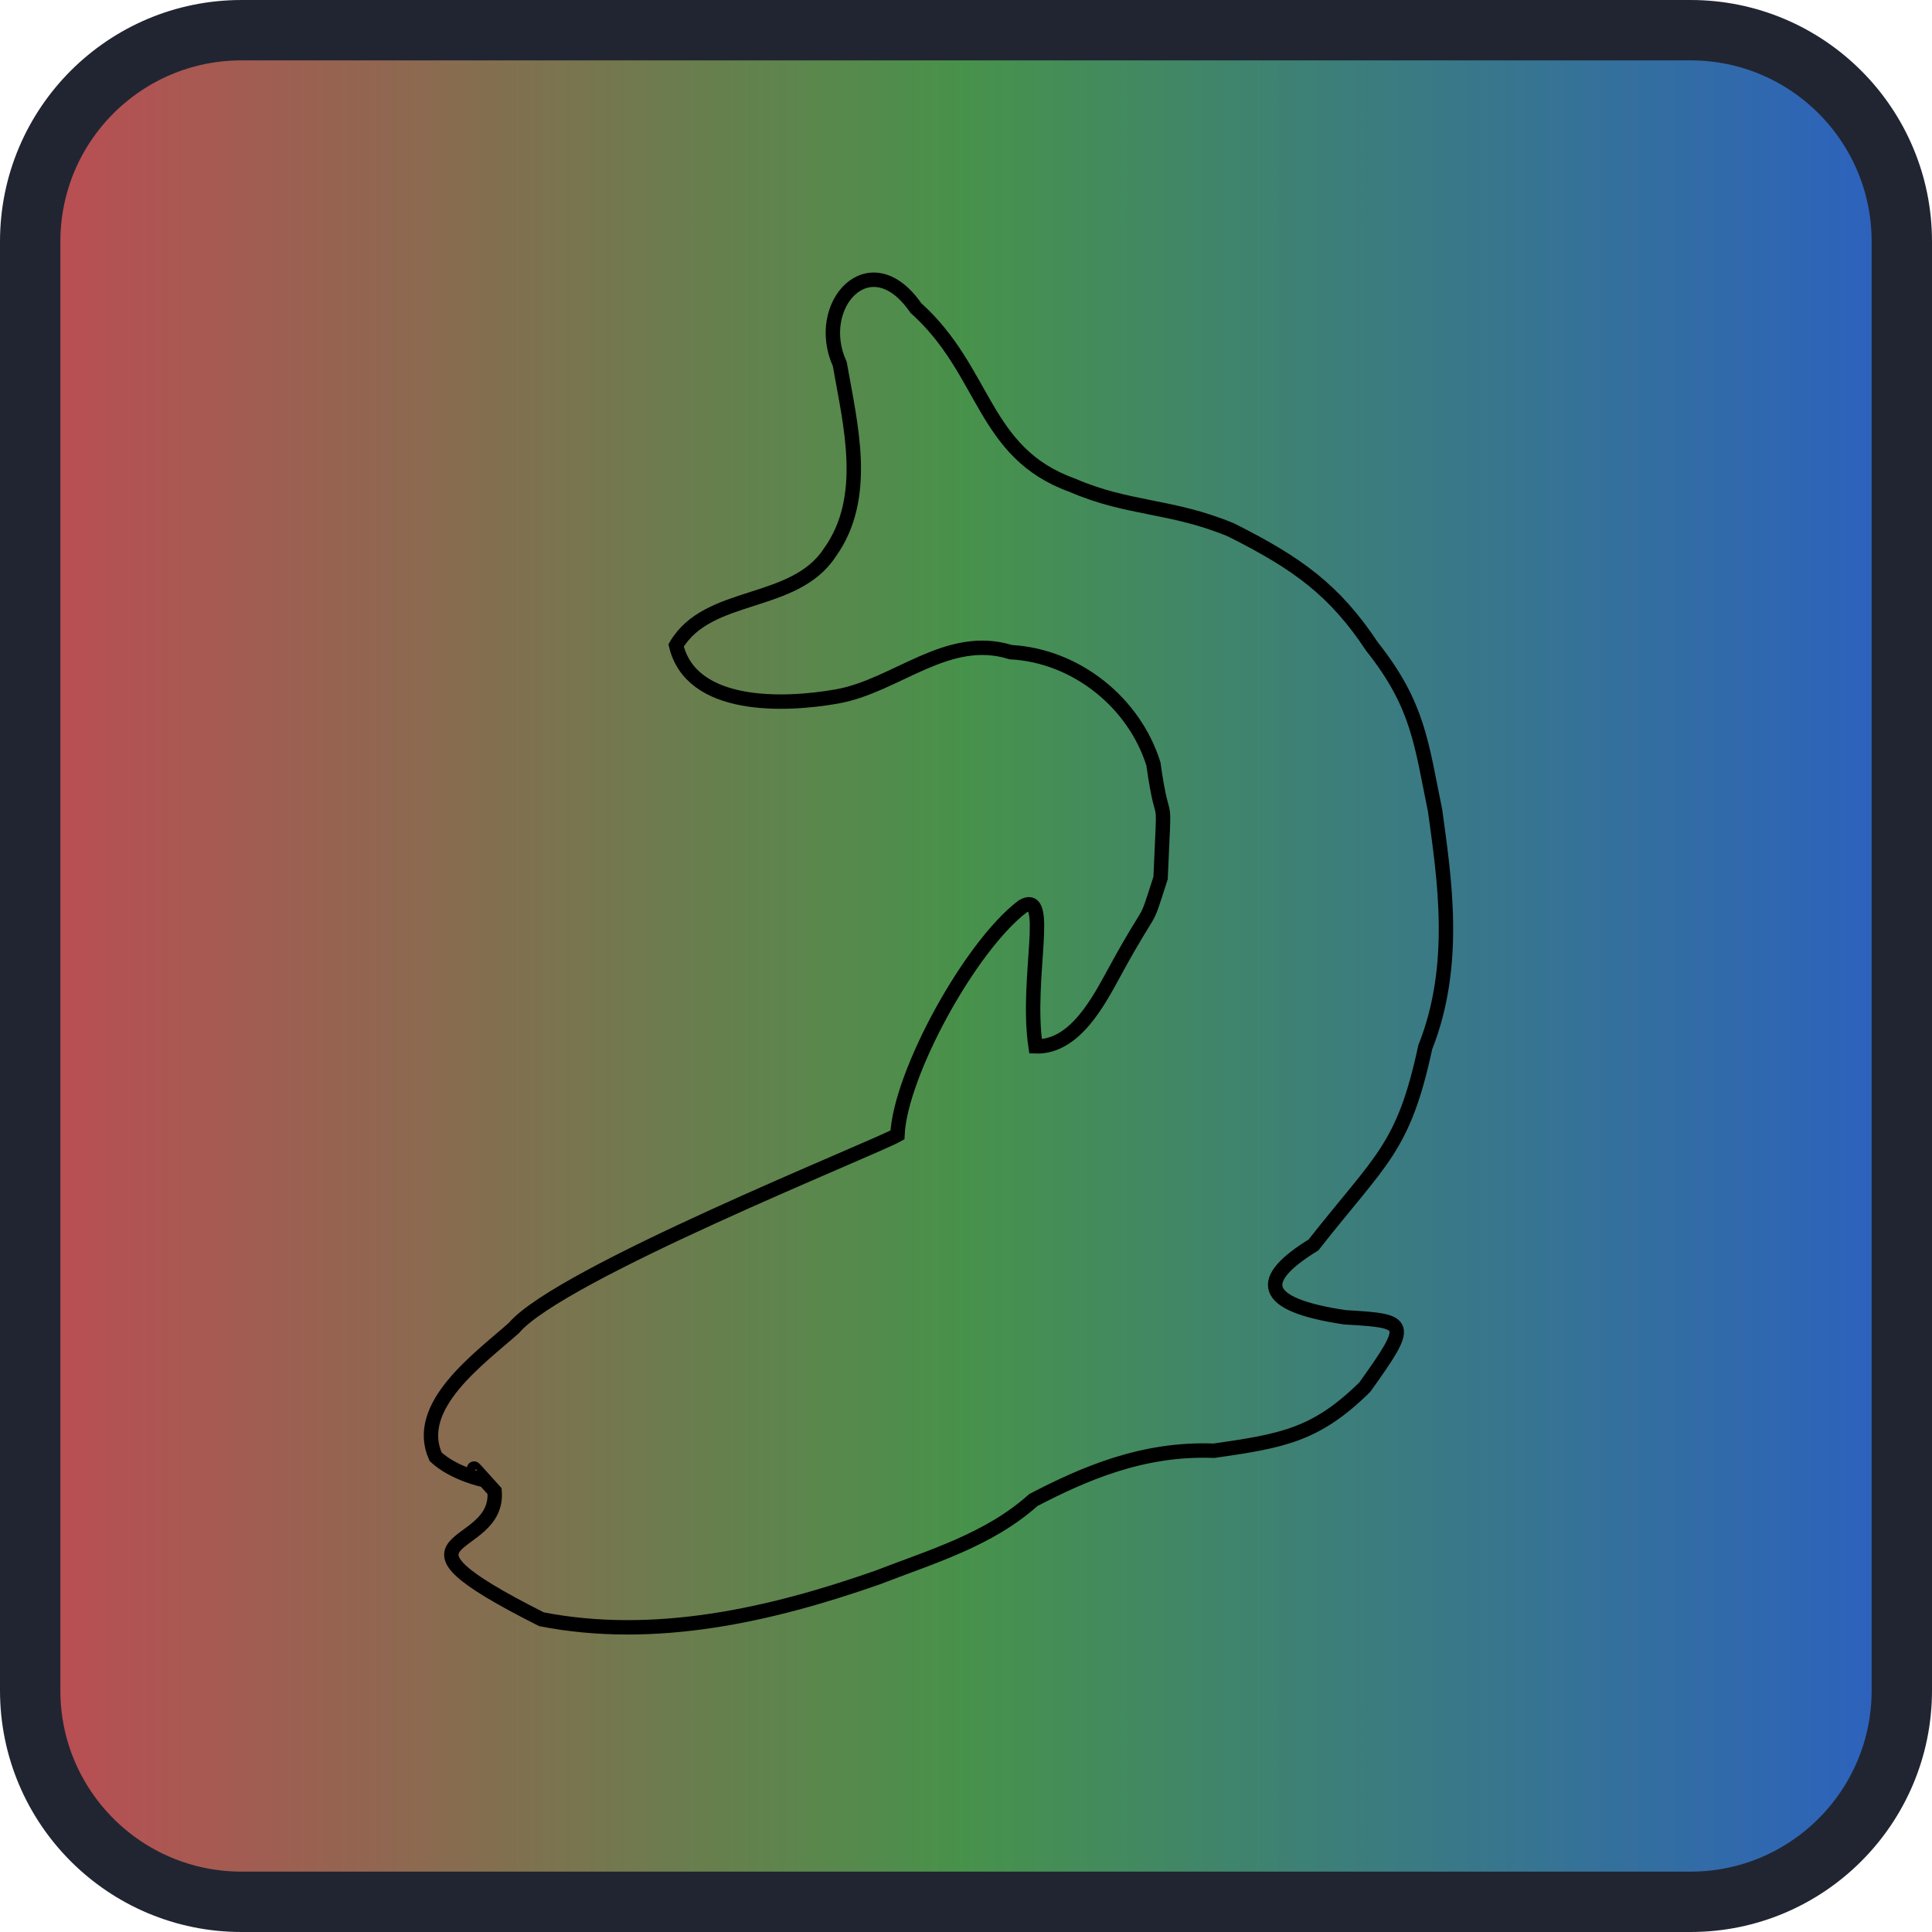
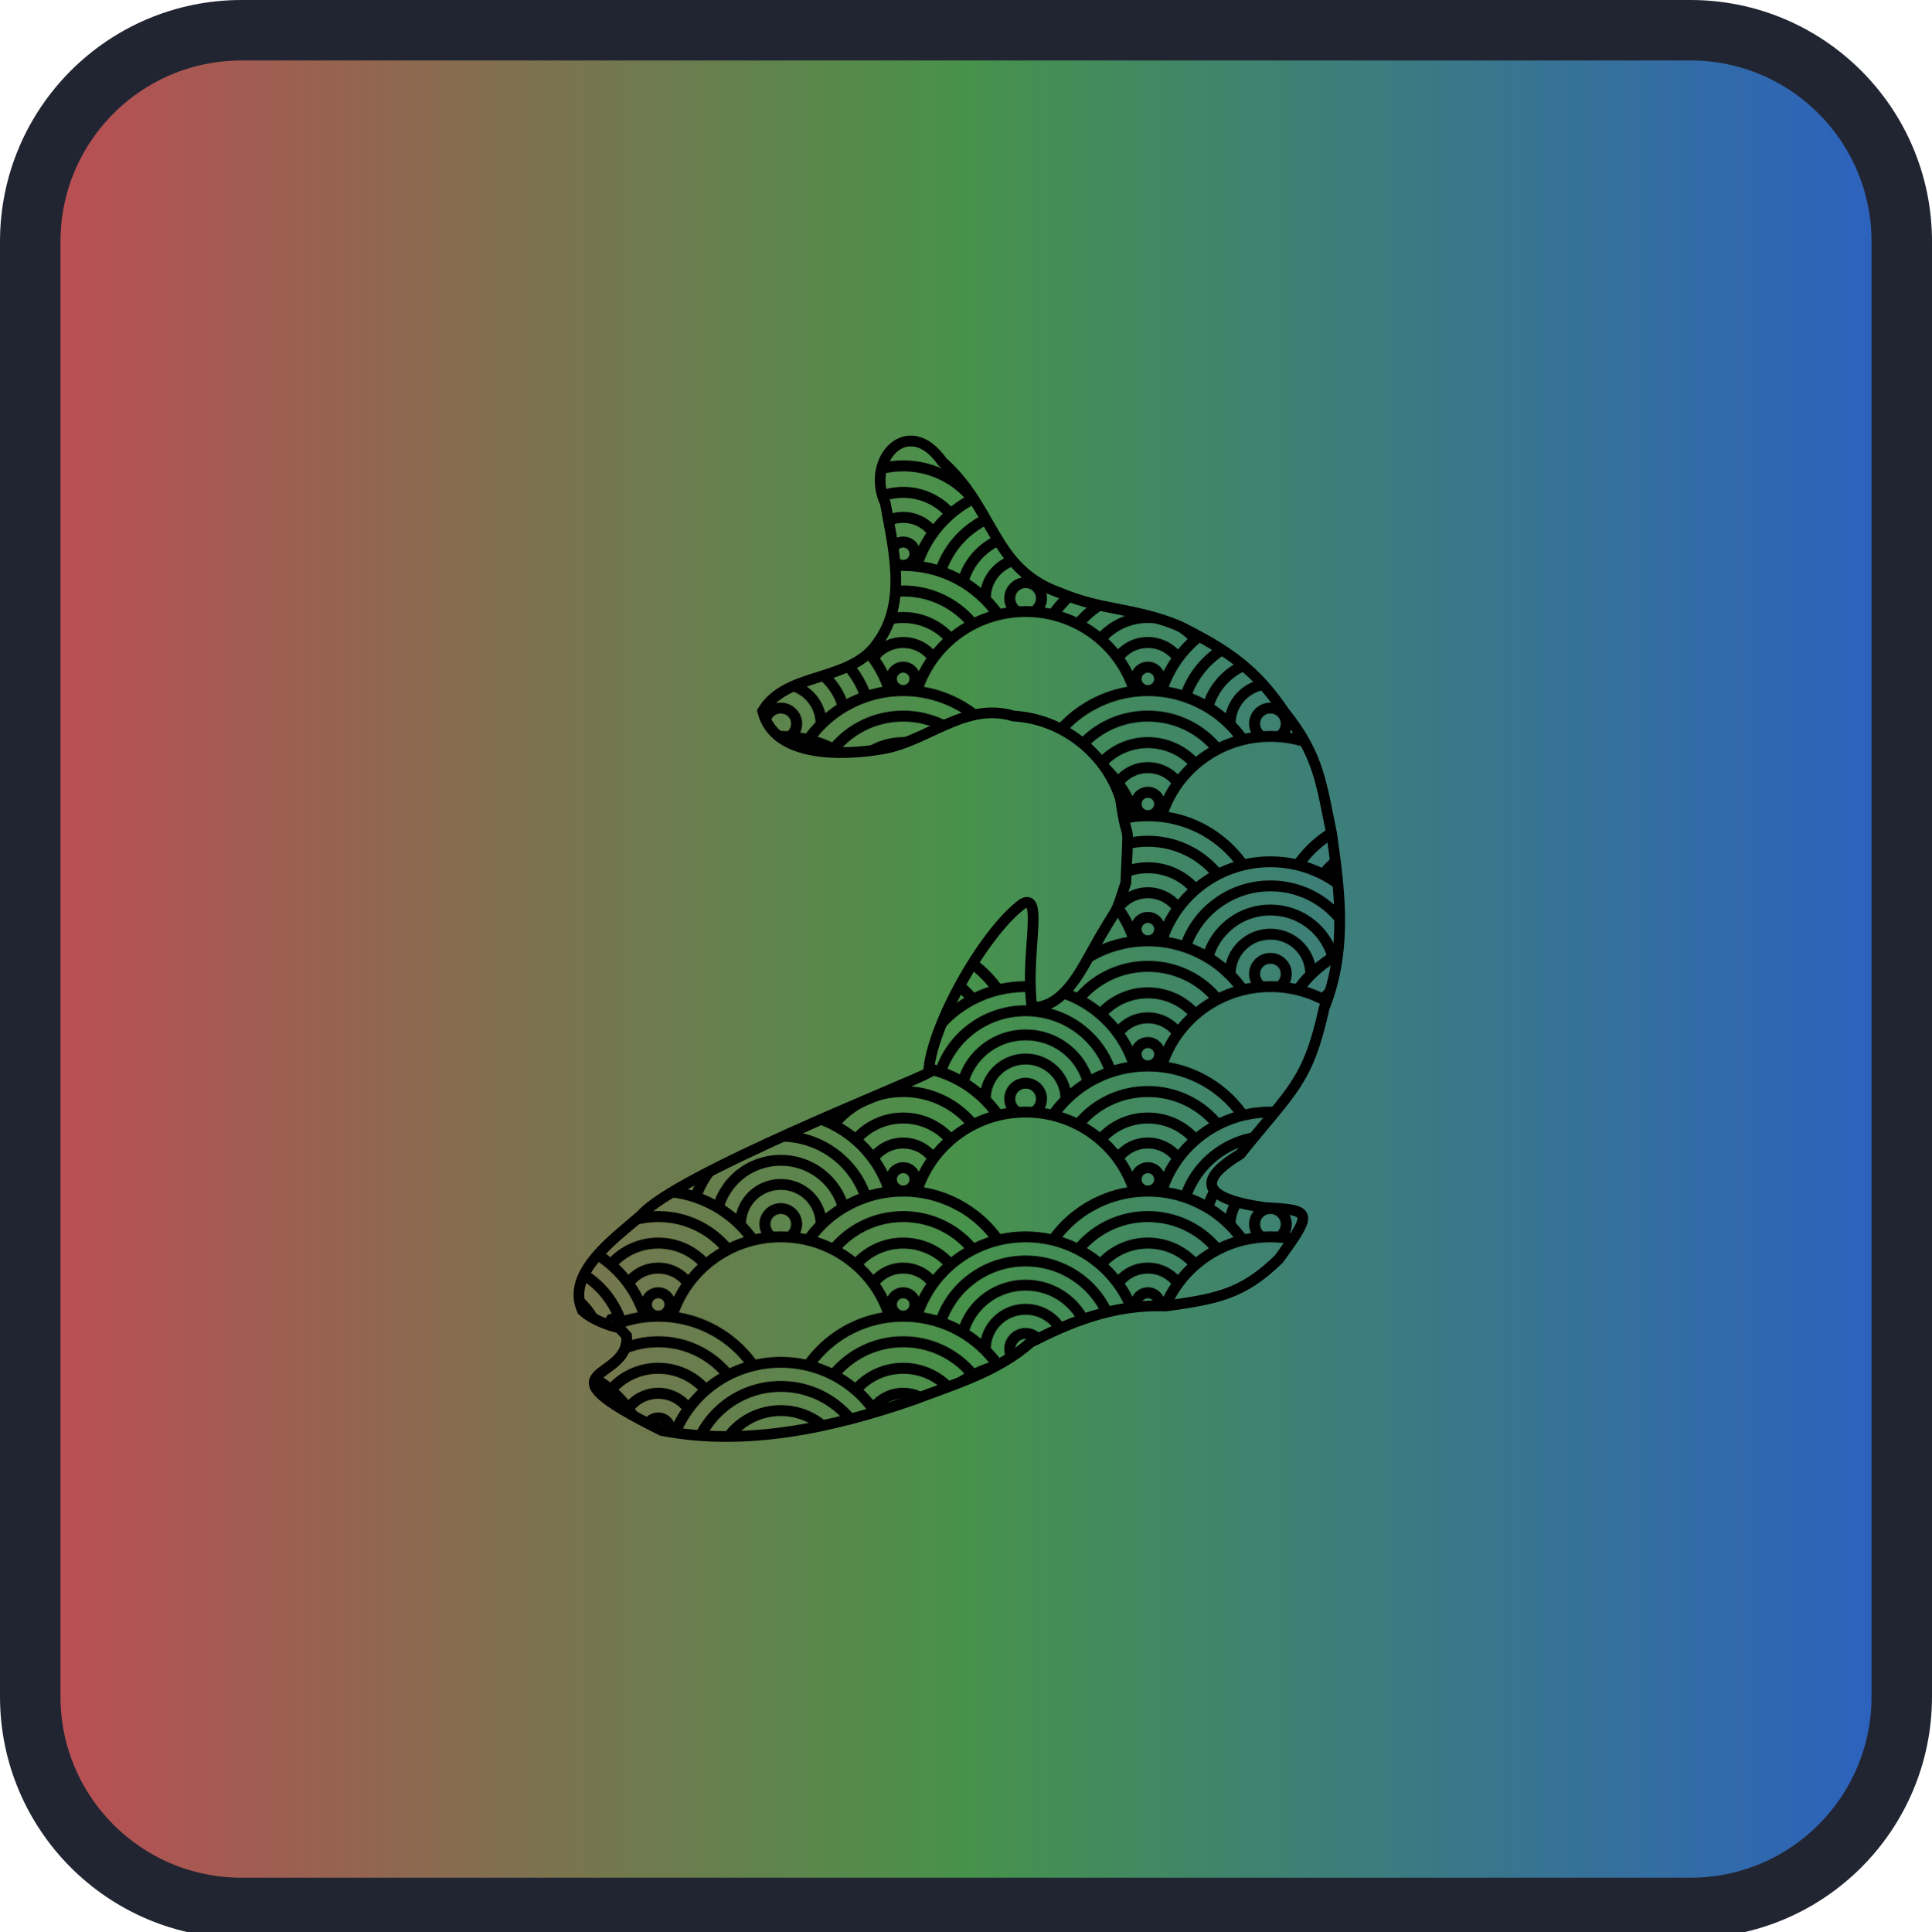
- <svg xmlns="http://www.w3.org/2000/svg" xmlns:xlink="http://www.w3.org/1999/xlink" width="128" height="128" version="1.1" id="svg6">
+ <svg xmlns="http://www.w3.org/2000/svg" xmlns:xlink="http://www.w3.org/1999/xlink" width="192" height="192" version="1.1" id="svg6">
  <defs id="defs6">
    <linearGradient id="linearGradient11">
      <stop style="stop-color:#c14a54;stop-opacity:1;" offset="0" id="stop12" />
      <stop style="stop-color:#47924b;stop-opacity:1;" offset="0.5" id="stop14" />
      <stop style="stop-color:#2b5fc4;stop-opacity:1;" offset="1" id="stop13" />
    </linearGradient>
-     <pattern xlink:href="#ap108" preserveAspectRatio="xMidYMid" id="pattern6" patternTransform="matrix(0.1145337,0,0,0.1145337,2253.643,1030.206)" x="0" y="0" />
+     <pattern xlink:href="#ap108" preserveAspectRatio="xMidYMid" id="pattern6" patternTransform="matrix(0.1287726,0,0,0.1269187,2559.244,1164.888)" x="0" y="0" />
    <pattern patternUnits="userSpaceOnUse" preserveAspectRatio="xMidYMid" width="377.875" height="195.949" patternTransform="translate(1180.003,543.2618) scale(0.2)" style="fill:#010000" id="ap108">
      <path id="path19386" style="opacity:1;fill-opacity:1;stroke:none;stroke-width:9.005;stroke-linecap:round;stroke-dasharray:none;stroke-opacity:1;paint-order:markers fill stroke" d="m 0,0 v 2.214 c 4.459,0 7.992,3.532 7.992,7.991 0,2.335 -0.976,4.406 -2.539,5.855 C 3.648,15.955 1.831,15.901 0,15.901 v 8.515 C 36.118,24.419 66.834,47.291 78.527,79.309 54.307,83.503 33.284,97.075 19.31,116.139 13.081,114.807 6.622,114.101 0,114.101 v 8.515 c 36.057,0 66.73,22.754 78.467,54.707 -3.477,0.605 -6.888,1.399 -10.222,2.379 C 57.609,152.387 31.038,132.981 0,132.981 v 8.531 c 27.393,0 50.756,16.96 60.198,40.965 -3.245,1.289 -6.402,2.753 -9.457,4.384 C 42.931,166.435 23.134,151.883 0,151.883 v 8.531 c 20.113,1.2e-4 37.142,12.887 43.306,30.875 -2.202,1.454 -4.316,3.03 -6.383,4.659 H 52.102 c 12.45,-7.227 26.915,-11.379 42.37,-11.379 15.447,0 29.897,4.157 42.342,11.379 h 15.228 c -11.869,-9.369 -26.051,-15.929 -41.56,-18.627 11.749,-31.915 42.41,-54.701 78.455,-54.701 36.039,0 66.695,22.78 78.45,54.685 -15.548,2.688 -29.768,9.254 -41.665,18.643 h 15.234 c 12.445,-7.222 26.895,-11.379 42.342,-11.379 15.458,0 29.923,4.149 42.375,11.379 h 15.168 c -2.038,-1.608 -4.12,-3.162 -6.29,-4.599 6.147,-18.02 23.188,-30.936 43.323,-30.936 v -8.531 c -23.153,1.2e-4 -42.967,14.575 -50.763,35.028 -3.054,-1.636 -6.206,-3.108 -9.451,-4.401 9.433,-24.024 32.808,-40.999 60.214,-40.999 v -8.531 c -31.048,0 -57.627,19.419 -68.255,46.748 -3.332,-0.983 -6.741,-1.782 -10.217,-2.39 11.732,-31.962 42.409,-54.723 78.472,-54.723 v -8.515 c -6.655,0 -13.146,0.715 -19.403,2.06 -13.95,-19.048 -34.939,-32.618 -59.124,-36.835 11.693,-32.02 42.409,-54.906 78.527,-54.911 v -8.515 c -1.83,2.27e-4 -3.649,0.054 -5.452,0.159 -1.563,-1.448 -2.539,-3.52 -2.539,-5.855 0,-4.459 3.532,-7.991 7.991,-7.991 V 0 h -12.926 c -2.232,2.816 -3.58,6.361 -3.58,10.206 0,2.461 0.551,4.807 1.531,6.912 -1.533,0.251 -3.053,0.539 -4.56,0.865 C 356.075,14.905 353.626,11.971 351.009,9.198 351.129,5.943 351.846,2.854 353.014,0 h -8.999 c -0.203,0.669 -0.41,1.337 -0.573,2.021 C 342.618,1.323 341.756,0.67 340.908,0 h -15.168 c 9.094,5.294 17.12,12.219 23.65,20.4 -3.85,1.252 -7.593,2.745 -11.202,4.472 C 324.993,9.862 305.766,0.296 284.318,0 h -2.032 C 260.866,0.294 241.659,9.832 228.46,24.806 224.849,23.086 221.103,21.596 217.252,20.35 223.774,12.19 231.787,5.283 240.863,0 h -15.195 c -6.557,5.185 -12.423,11.208 -17.387,17.944 -6.239,-1.336 -12.709,-2.043 -19.343,-2.043 -6.669,0 -13.173,0.715 -19.442,2.065 C 164.53,11.221 158.66,5.191 152.098,0 h -15.19 c 9.086,5.288 17.106,12.201 23.633,20.373 -3.85,1.249 -7.593,2.748 -11.202,4.472 C 136.144,9.849 116.927,0.296 95.491,0 H 93.453 C 72.02,0.296 52.804,9.847 39.605,24.839 35.994,23.116 32.259,21.621 28.408,20.373 34.934,12.202 42.956,5.288 52.041,0 H 36.862 C 36.045,0.646 35.212,1.272 34.417,1.944 34.258,1.285 34.056,0.644 33.861,0 h -9.005 c 1.156,2.822 1.873,5.872 2.005,9.087 -2.651,2.8 -5.132,5.761 -7.424,8.873 -1.475,-0.317 -2.966,-0.597 -4.467,-0.843 0.981,-2.107 1.537,-4.449 1.537,-6.912 C 16.506,6.361 15.158,2.816 12.926,0 Z m 94.472,8.592 c 18.609,0 35.352,7.853 47.112,20.428 -3.541,2.129 -6.928,4.49 -10.139,7.061 -9.478,-9.472 -22.549,-15.35 -36.972,-15.35 -14.416,0 -27.486,5.869 -36.967,15.333 C 54.293,33.493 50.907,31.137 47.365,29.008 59.129,16.44 75.867,8.592 94.472,8.592 Z m 188.828,0 c 18.626,0 35.383,7.867 47.145,20.461 -3.541,2.132 -6.929,4.492 -10.139,7.066 -9.481,-9.493 -22.564,-15.388 -37.005,-15.388 -14.398,0 -27.45,5.857 -36.928,15.3 -3.215,-2.569 -6.606,-4.928 -10.15,-7.055 11.762,-12.55 28.49,-20.384 47.079,-20.384 z m -94.361,15.823 c 36.121,0 66.843,22.834 78.533,54.878 -3.477,0.598 -6.893,1.384 -10.228,2.357 -10.596,-27.394 -37.21,-46.869 -68.305,-46.869 -31.105,0 -57.727,19.489 -68.316,46.897 -3.334,-0.977 -6.745,-1.767 -10.222,-2.368 11.685,-32.052 42.411,-54.894 78.538,-54.894 z m -94.466,4.929 c 11.894,0 22.655,4.725 30.529,12.398 -2.644,2.551 -5.132,5.263 -7.457,8.113 -5.932,-5.896 -14.082,-9.561 -23.071,-9.561 -8.98,0 -17.126,3.66 -23.06,9.545 -2.325,-2.85 -4.818,-5.555 -7.463,-8.107 7.876,-7.666 18.635,-12.387 30.523,-12.387 z m 188.828,0 c 11.916,0 22.695,4.743 30.573,12.442 -2.643,2.554 -5.134,5.26 -7.457,8.113 -5.935,-5.921 -14.103,-9.605 -23.115,-9.605 -8.957,0 -17.081,3.642 -23.011,9.501 -2.328,-2.848 -4.821,-5.557 -7.468,-8.107 7.872,-7.642 18.613,-12.343 30.479,-12.343 z m -94.361,13.967 c 27.444,0 50.845,17.021 60.253,41.098 -3.248,1.283 -6.404,2.742 -9.462,4.367 -7.779,-20.488 -27.612,-35.094 -50.791,-35.094 -23.195,7.6e-5 -43.04,14.627 -50.807,35.138 -3.057,-1.63 -6.215,-3.092 -9.462,-4.379 9.399,-24.095 32.813,-41.131 60.27,-41.131 z m -94.466,5.601 c 7.122,0 13.487,3.055 17.9,7.92 -2.18,3.253 -4.162,6.651 -5.921,10.178 -2.24,-4.367 -6.776,-7.397 -11.979,-7.397 -5.196,0 -9.737,3.022 -11.985,7.38 -1.757,-3.528 -3.73,-6.926 -5.91,-10.178 4.416,-4.856 10.78,-7.903 17.894,-7.903 z m 188.828,0 c 7.15,0 13.535,3.082 17.949,7.98 -2.183,3.265 -4.162,6.675 -5.921,10.217 -2.221,-4.42 -6.787,-7.496 -12.029,-7.496 -5.156,0 -9.664,2.977 -11.929,7.281 -1.757,-3.512 -3.734,-6.895 -5.91,-10.134 4.414,-4.822 10.753,-7.848 17.839,-7.848 z m -94.361,13.301 c 20.152,1.14e-4 37.205,12.937 43.339,30.98 -3.099,2.038 -6.073,4.254 -8.9,6.637 -3.702,-15.59 -17.744,-27.252 -34.439,-27.252 -16.723,0 -30.787,11.7 -34.461,27.329 -2.828,-2.389 -5.799,-4.615 -8.9,-6.659 6.117,-18.073 23.189,-31.035 43.361,-31.035 z m -94.466,6.02 c 2.731,0 4.852,2.138 4.852,4.869 0,2.605 -1.93,4.652 -4.478,4.836 -0.125,-5.29e-4 -0.249,-0.004 -0.375,-0.004 -0.125,0 -0.249,0.004 -0.375,0.004 -2.549,-0.184 -4.494,-2.231 -4.494,-4.836 0,-2.731 2.138,-4.869 4.869,-4.869 z m 188.828,0 c 2.731,0 4.852,2.138 4.852,4.869 0,2.605 -1.93,4.652 -4.478,4.836 -0.125,-5.29e-4 -0.249,-0.004 -0.375,-0.004 -0.125,0 -0.249,0.004 -0.375,0.004 -2.547,-0.186 -4.494,-2.232 -4.494,-4.836 0,-2.731 2.138,-4.869 4.869,-4.869 z m -94.361,12.882 c 14.553,0 26.33,11.436 26.866,25.853 -2.739,2.883 -5.299,5.94 -7.656,9.154 -1.464,-0.311 -2.945,-0.586 -4.434,-0.826 1.102,-2.208 1.729,-4.689 1.729,-7.309 0,-9.067 -7.439,-16.506 -16.506,-16.506 -9.067,0 -16.506,7.439 -16.506,16.506 0,2.617 0.618,5.102 1.718,7.309 -1.52,0.246 -3.027,0.529 -4.522,0.848 -2.331,-3.181 -4.856,-6.208 -7.562,-9.066 0.48,-14.469 12.282,-25.963 26.871,-25.963 z m -94.466,5.453 c 26.849,0 50.724,12.495 66.201,31.972 -3.854,1.242 -7.599,2.727 -11.213,4.445 -13.407,-15.314 -33.074,-25.01 -54.988,-25.01 -21.916,0 -41.587,9.699 -54.999,25.015 -3.61,-1.718 -7.348,-3.207 -11.197,-4.45 C 43.752,99.064 67.624,86.568 94.472,86.568 Z m 188.828,0 c 26.859,0 50.746,12.504 66.223,31.993 -3.85,1.247 -7.587,2.745 -11.197,4.467 -13.408,-15.339 -33.092,-25.054 -55.026,-25.054 -21.895,0 -41.549,9.68 -54.96,24.971 -3.615,-1.714 -7.36,-3.195 -11.213,-4.434 15.477,-19.46 39.338,-31.944 66.174,-31.944 z m -94.361,13.427 c 4.459,0 7.992,3.533 7.992,7.992 0,2.56 -1.171,4.805 -3.007,6.257 -1.651,-0.088 -3.311,-0.132 -4.984,-0.132 -1.672,0 -3.334,0.05 -4.984,0.138 -1.837,-1.451 -3.007,-3.701 -3.007,-6.262 0,-4.459 3.532,-7.992 7.991,-7.992 z m -94.466,6.598 c 18.67,0 35.462,7.903 47.228,20.549 -3.545,2.123 -6.935,4.479 -10.151,7.044 -9.486,-9.533 -22.601,-15.454 -37.077,-15.454 -14.479,0 -27.597,5.923 -37.088,15.46 -3.214,-2.565 -6.602,-4.921 -10.145,-7.044 11.77,-12.648 28.561,-20.554 47.233,-20.554 z m 188.828,0 c 18.692,0 35.504,7.92 47.272,20.593 -3.543,2.127 -6.932,4.486 -10.145,7.055 -9.491,-9.564 -22.624,-15.509 -37.127,-15.509 -14.448,0 -27.541,5.898 -37.028,15.399 -3.218,-2.563 -6.614,-4.913 -10.161,-7.033 11.768,-12.62 28.541,-20.505 47.189,-20.505 z M 94.472,127.346 c 11.943,0 22.746,4.762 30.628,12.491 -2.649,2.548 -5.144,5.254 -7.474,8.102 -5.938,-5.944 -14.122,-9.644 -23.154,-9.644 -9.034,0 -17.222,3.703 -23.165,9.649 -2.331,-2.847 -4.824,-5.553 -7.474,-8.102 7.886,-7.732 18.693,-12.497 30.639,-12.497 z m 188.828,0 c 11.974,0 22.801,4.787 30.688,12.552 -2.648,2.551 -5.14,5.258 -7.468,8.107 -5.944,-5.983 -14.155,-9.71 -23.22,-9.71 -8.998,0 -17.156,3.673 -23.093,9.578 -2.331,-2.843 -4.83,-5.547 -7.479,-8.091 7.881,-7.696 18.658,-12.436 30.573,-12.436 z M 94.472,146.915 c 7.16,0 13.556,3.086 17.971,7.997 -2.19,3.258 -4.182,6.66 -5.948,10.195 -2.223,-4.416 -6.784,-7.49 -12.023,-7.49 -5.24,0 -9.812,3.073 -12.04,7.49 -1.767,-3.532 -3.758,-6.933 -5.948,-10.189 4.419,-4.915 10.825,-8.003 17.988,-8.003 z m 188.828,0 c 7.199,0 13.626,3.122 18.043,8.08 -2.195,3.27 -4.191,6.685 -5.959,10.233 -2.199,-4.481 -6.797,-7.611 -12.084,-7.611 -5.192,0 -9.73,3.017 -11.979,7.369 -1.765,-3.518 -3.747,-6.908 -5.932,-10.151 4.417,-4.866 10.789,-7.92 17.911,-7.92 z m -188.828,19.321 c 2.731,0 4.852,2.138 4.852,4.869 0,2.605 -1.93,4.652 -4.478,4.836 -0.125,-5.3e-4 -0.249,-0.004 -0.375,-0.004 -0.125,0 -0.249,0.004 -0.375,0.004 -2.549,-0.184 -4.494,-2.231 -4.494,-4.836 0,-2.731 2.138,-4.869 4.869,-4.869 z m 188.828,0 c 2.731,0 4.852,2.138 4.852,4.869 0,2.605 -1.93,4.652 -4.478,4.836 -0.125,-5.3e-4 -0.249,-0.004 -0.375,-0.004 -0.125,0 -0.249,0.004 -0.375,0.004 -2.547,-0.186 -4.494,-2.232 -4.494,-4.836 0,-2.731 2.138,-4.869 4.869,-4.869 z M 0,170.779 v 8.537 c 11.258,0 20.829,6.86 24.845,16.633 h 8.999 C 29.431,181.419 15.94,170.779 0,170.779 Z m 377.875,0 c -15.94,0 -29.436,10.64 -33.85,25.17 h 9.005 c 4.016,-9.775 13.586,-16.633 24.845,-16.633 z M 0,189.681 v 6.268 H 12.904 C 9.872,192.141 5.208,189.681 0,189.681 Z m 377.875,0 c -5.208,0 -9.872,2.46 -12.904,6.268 h 12.904 z" />
    </pattern>
-     <linearGradient xlink:href="#linearGradient11" id="linearGradient13" x1="0" y1="64" x2="128" y2="64" gradientUnits="userSpaceOnUse" />
+     <linearGradient xlink:href="#linearGradient11" id="linearGradient13" x1="0" y1="64" x2="128" y2="64" gradientUnits="userSpaceOnUse" gradientTransform="matrix(1.499923,0,0,1.504885,0.00495868,-0.00496688)" />
  </defs>
-   <rect width="124" height="124" x="2" y="2" fill="#363d52" stroke="#212532" stroke-width="4" rx="14" id="rect1" style="fill:url(#linearGradient13)" />
-   <path style="fill:url(#pattern6);stroke:#010000;stroke-width:0.954;stroke-dasharray:none;stroke-opacity:1" d="m 31.435,97.811 c 0.786,0.314 -1.257,-1.898 1.333,0.983 0.355,4.243 -8.425,2.673 3.107,8.486 7.498,1.463 15.173,-0.278 22.252,-2.761 3.564,-1.381 7.388,-2.494 10.337,-5.14 3.288,-1.701 7.199,-3.452 11.964,-3.264 4.584,-0.656 6.776,-1.051 9.99,-4.21 3.098,-4.33 2.924,-4.383 -1.315,-4.631 -5.692,-0.847 -5.809,-2.501 -2.081,-4.793 4.519,-5.752 5.954,-6.379 7.406,-13.101 2.179,-5.474 1.251,-11.263 0.654,-15.659 -0.917,-4.459 -1.108,-7.015 -4.183,-10.884 -2.476,-3.741 -4.941,-5.525 -9.348,-7.733 -3.971,-1.646 -6.792,-1.343 -10.514,-2.959 -5.969,-2.143 -5.683,-7.54 -10.36,-11.741 -3.034,-4.389 -6.82,-0.182 -5.041,3.708 0.708,4.044 1.963,8.836 -0.656,12.493 -2.366,3.62 -8.069,2.559 -10.187,6.155 1.005,4.207 7.122,4.014 10.684,3.377 3.913,-0.703 7.286,-4.242 11.488,-2.93 4.367,0.237 8.201,3.381 9.451,7.406 0.708,4.995 0.764,0.892 0.476,7.554 -1.166,3.617 -0.346,1.279 -3.059,6.252 -0.976,1.765 -2.581,4.997 -5.226,4.905 -0.665,-4.538 1.09,-10.377 -0.848,-9.276 -3.488,2.64 -8.118,11.098 -8.301,15.146 -1.643,0.924 -22.375,9.191 -25.418,12.795 -2.294,2.036 -6.693,5.172 -5.177,8.527 1.22,1.135 3.196,1.543 3.196,1.543 z" id="path5" />
+   <rect width="185.99" height="186.606" x="3.005" y="3.005" fill="#363d52" stroke="#212532" stroke-width="6.01" rx="20.999" id="rect1" style="fill:url(#linearGradient13)" />
+   <path style="fill:url(#pattern6);stroke:#010000;stroke-width:1.065;stroke-dasharray:none;stroke-opacity:1" d="m 60.771,131.67 c 0.884,0.348 -1.414,-2.103 1.499,1.09 0.399,4.702 -9.472,2.962 3.494,9.404 8.43,1.622 17.059,-0.308 25.018,-3.059 4.007,-1.531 8.307,-2.764 11.622,-5.695 3.697,-1.885 8.094,-3.826 13.451,-3.617 5.153,-0.727 7.619,-1.165 11.232,-4.666 3.483,-4.799 3.287,-4.857 -1.478,-5.132 -6.399,-0.939 -6.531,-2.771 -2.34,-5.311 5.08,-6.374 6.694,-7.069 8.327,-14.517 2.45,-6.066 1.407,-12.48 0.735,-17.353 -1.031,-4.941 -1.246,-7.773 -4.703,-12.061 -2.783,-4.146 -5.555,-6.122 -10.51,-8.57 -4.465,-1.824 -7.637,-1.488 -11.821,-3.279 -6.711,-2.375 -6.39,-8.355 -11.648,-13.011 -3.411,-4.864 -7.668,-0.201 -5.668,4.109 0.796,4.482 2.207,9.791 -0.737,13.844 -2.66,4.012 -9.072,2.836 -11.453,6.82 1.13,4.662 8.008,4.448 12.013,3.742 4.399,-0.779 8.192,-4.701 12.916,-3.247 4.91,0.263 9.22,3.747 10.626,8.207 0.796,5.535 0.858,0.989 0.535,8.371 -1.311,4.008 -0.389,1.418 -3.439,6.928 -1.098,1.956 -2.901,5.538 -5.876,5.436 -0.748,-5.028 1.226,-11.499 -0.954,-10.279 -3.921,2.925 -9.128,12.299 -9.333,16.784 -1.847,1.024 -25.157,10.185 -28.578,14.179 -2.579,2.256 -7.525,5.731 -5.821,9.449 1.372,1.257 3.593,1.71 3.593,1.71 z" id="path5" />
</svg>
